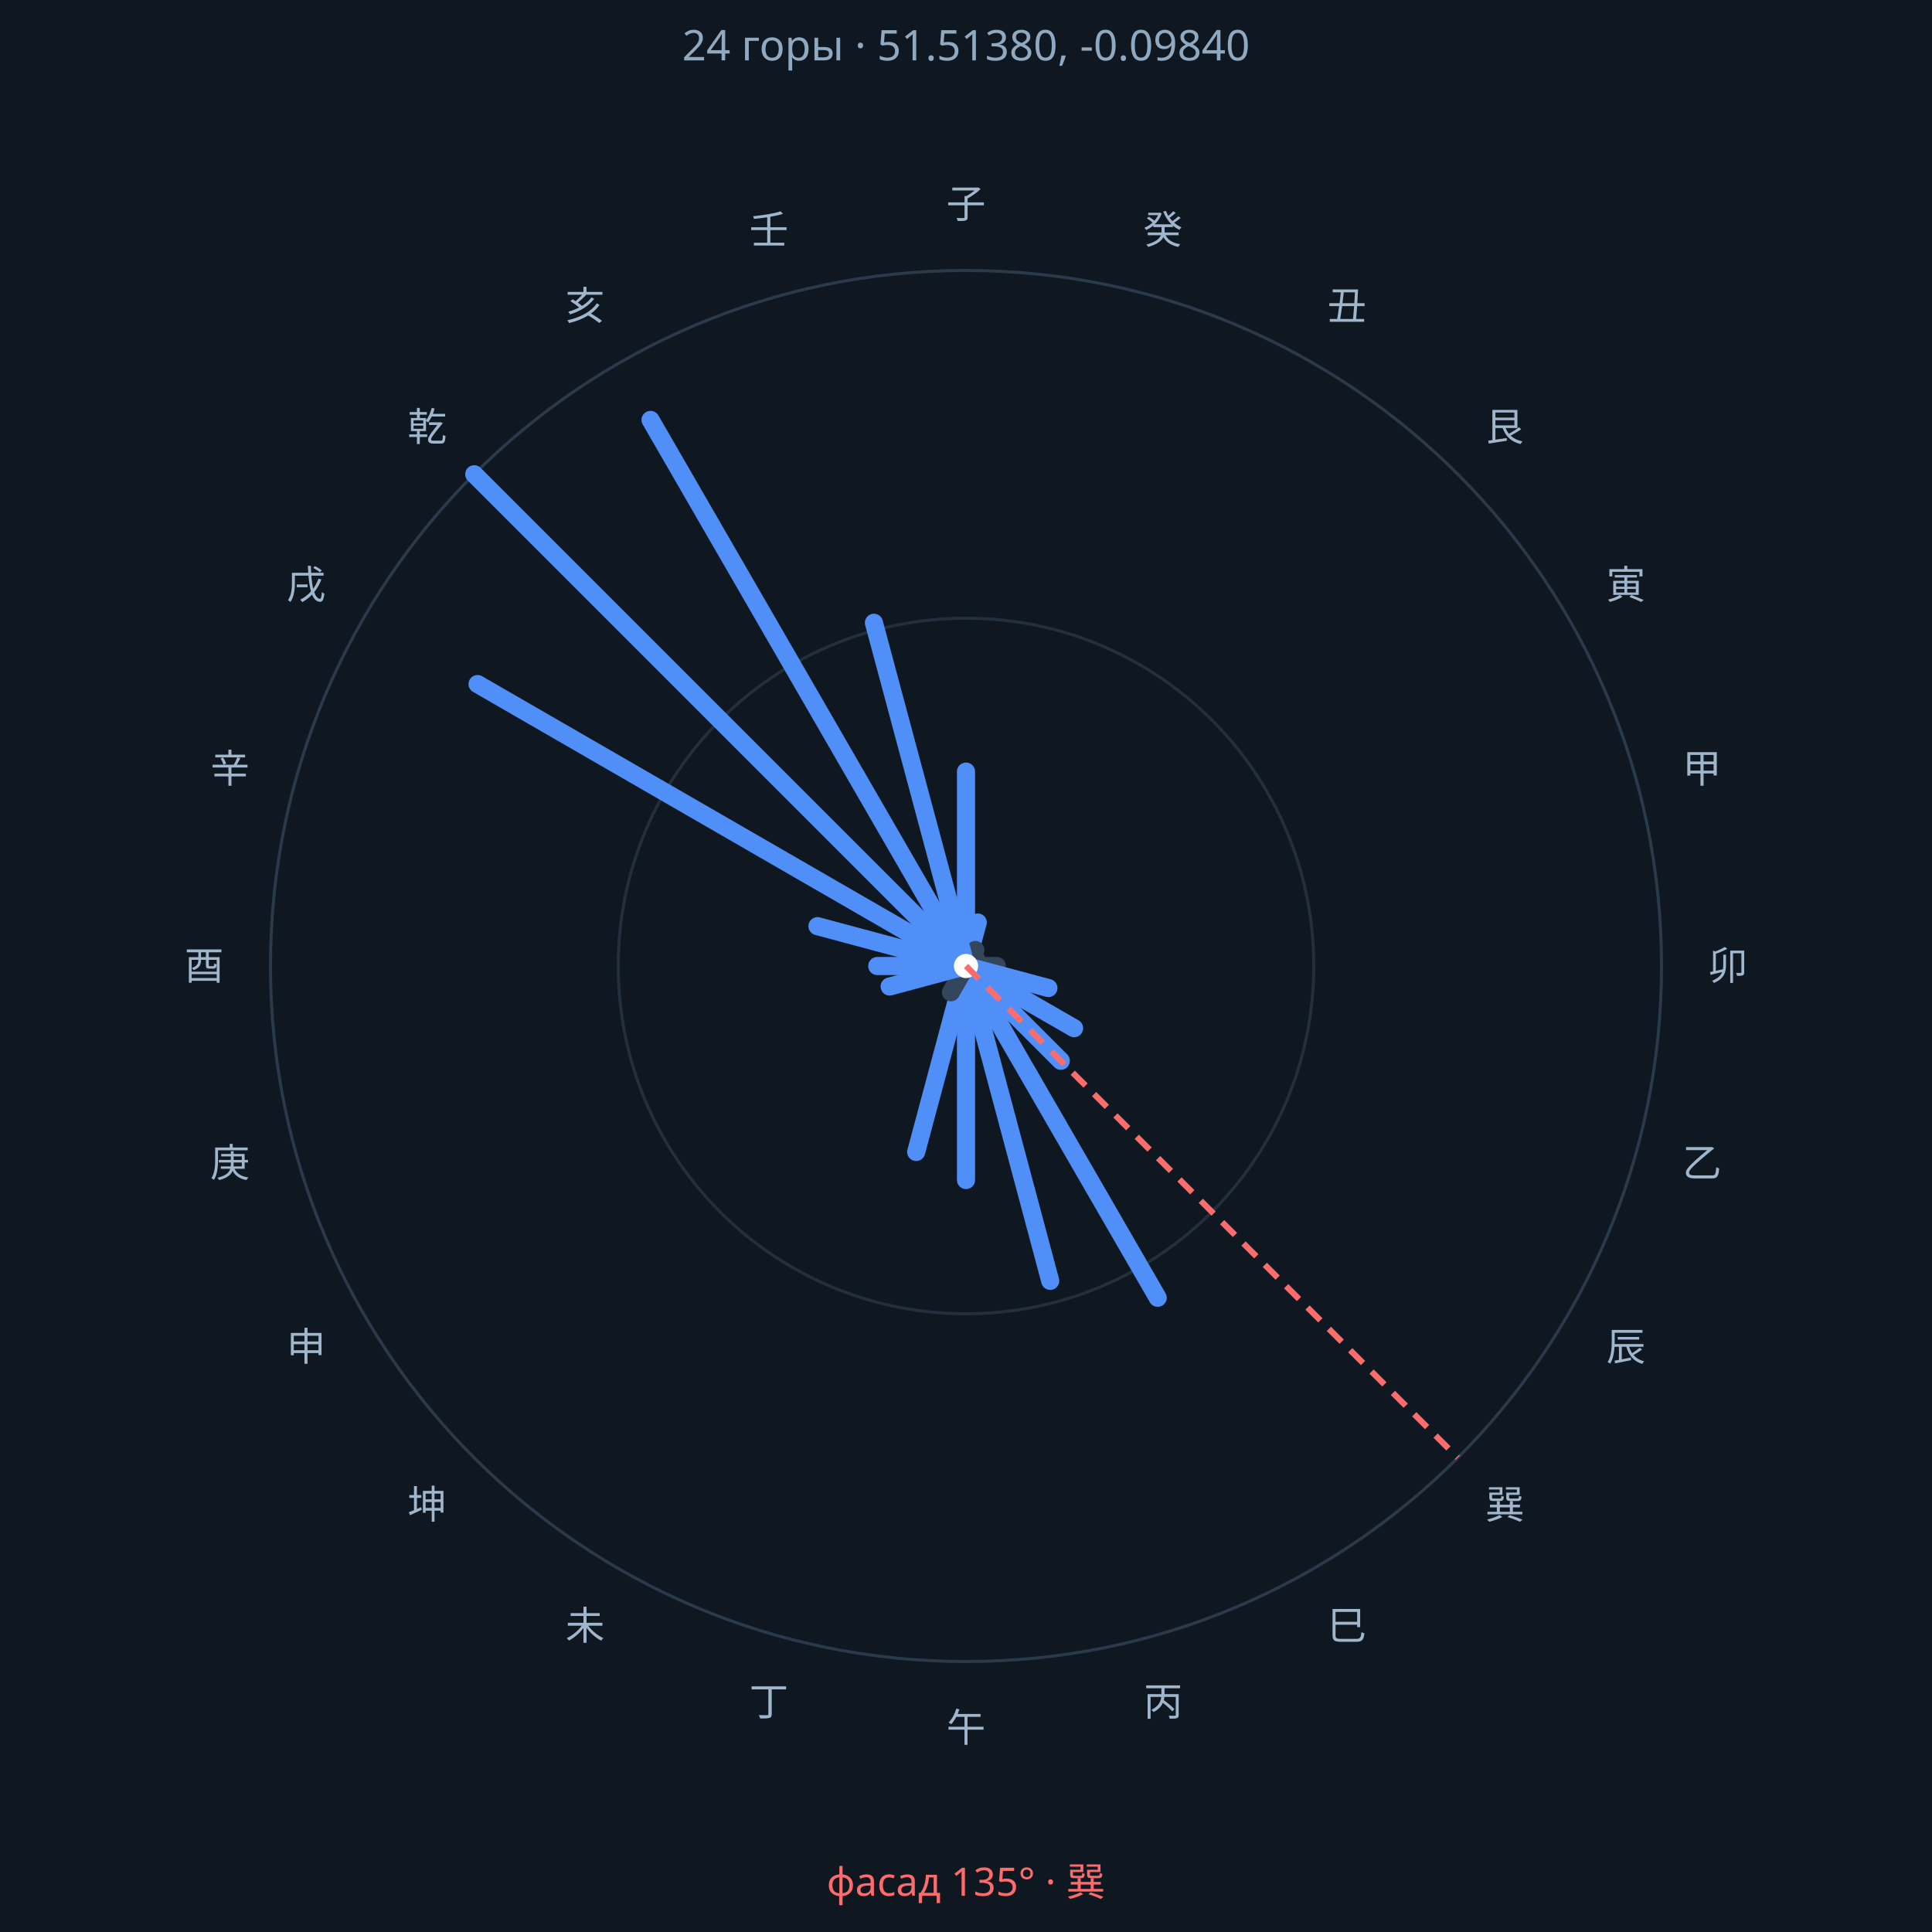
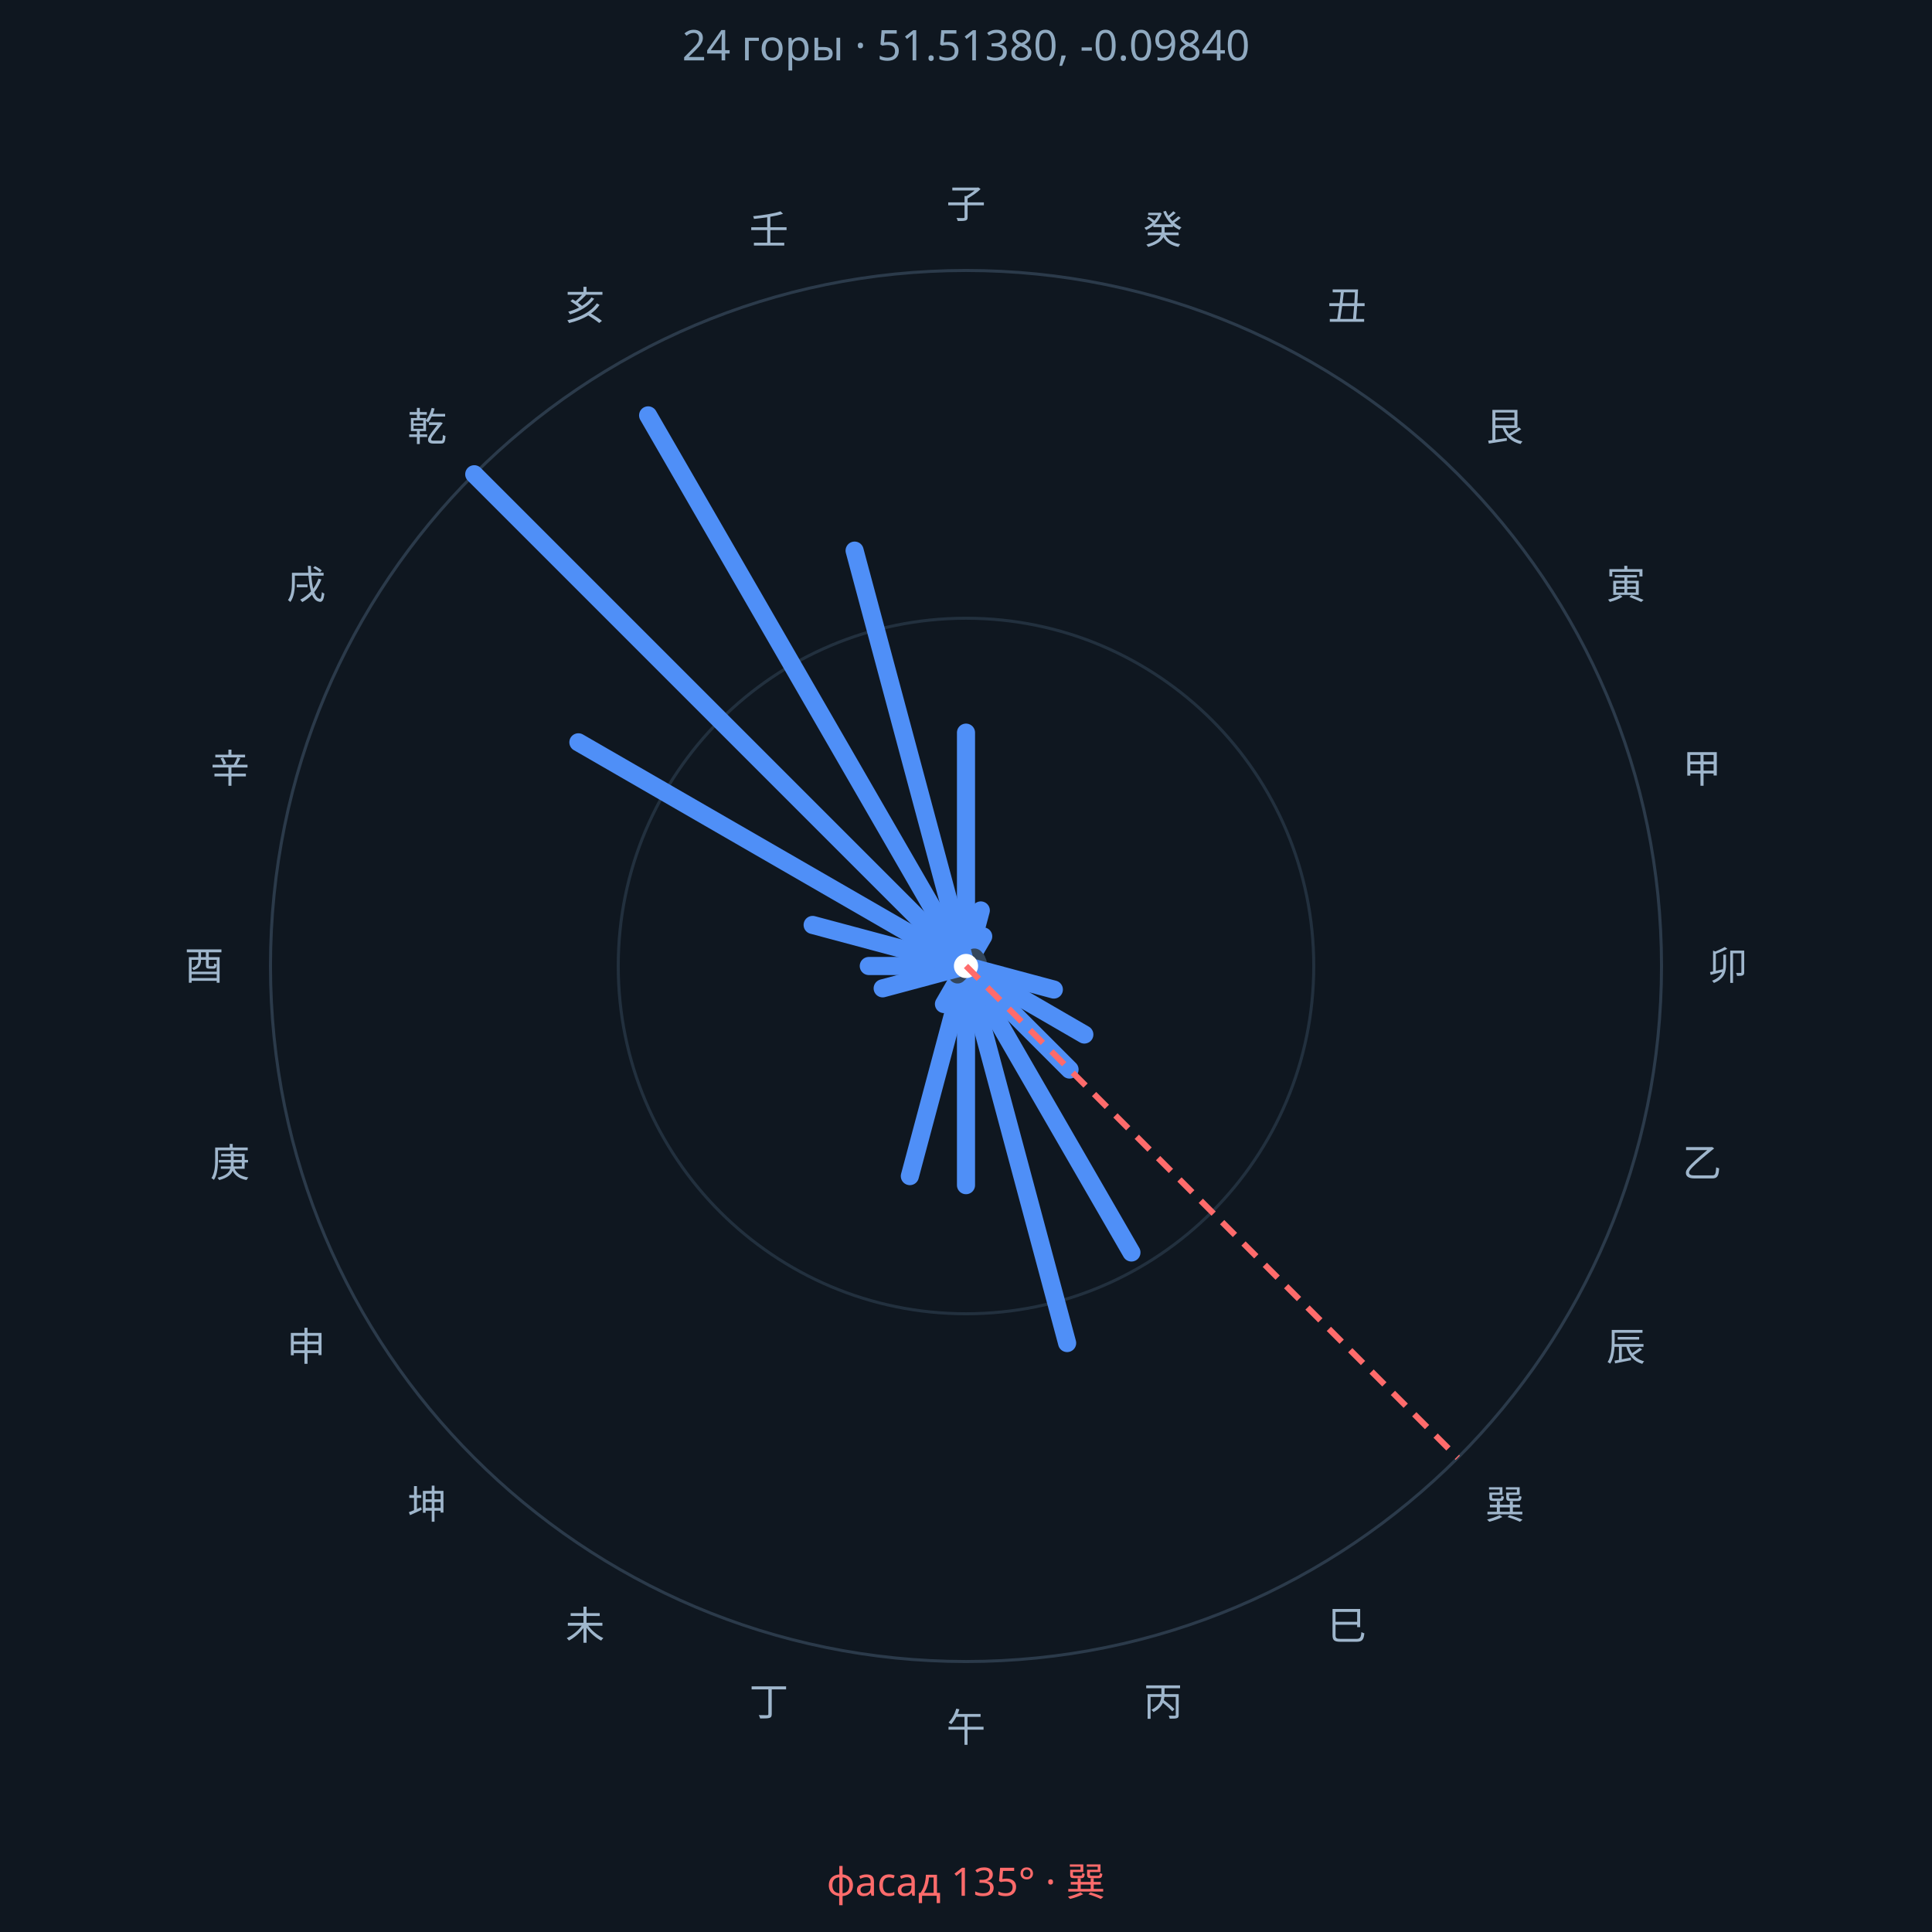
<svg xmlns="http://www.w3.org/2000/svg" width="640" height="640" viewBox="0 0 640 640">
  <rect width="640" height="640" fill="#0f1720" />
  <circle cx="320.0" cy="320.0" r="230.4" fill="none" stroke="#2b3a4a" />
  <circle cx="320.0" cy="320.0" r="115.2" fill="none" stroke="#22303e" />
  <text x="320.0" y="20" fill="#8fa9c0" font-size="14" text-anchor="middle" font-family="sans-serif">24 горы · 51.51380, -0.09840</text>
-   <line x1="320.0" y1="320.0" x2="320.0" y2="255.6" stroke="#4f8ff7" stroke-width="6" stroke-linecap="round" />
+   <line x1="320.0" y1="320.0" x2="320.0" y2="242.7" stroke="#4f8ff7" stroke-width="6" stroke-linecap="round" />
  <text x="320.0" y="67.6" fill="#9fb6cc" font-size="13" text-anchor="middle" dominant-baseline="middle" font-family="sans-serif">子</text>
-   <line x1="320.0" y1="320.0" x2="323.9" y2="305.6" stroke="#4f8ff7" stroke-width="6" stroke-linecap="round" />
+   <line x1="320.0" y1="320.0" x2="324.9" y2="301.6" stroke="#4f8ff7" stroke-width="6" stroke-linecap="round" />
  <text x="385.3" y="76.2" fill="#9fb6cc" font-size="13" text-anchor="middle" dominant-baseline="middle" font-family="sans-serif">癸</text>
-   <line x1="320.0" y1="320.0" x2="323.1" y2="314.7" stroke="#33465c" stroke-width="6" stroke-linecap="round" />
+   <line x1="320.0" y1="320.0" x2="325.7" y2="310.2" stroke="#4f8ff7" stroke-width="6" stroke-linecap="round" />
  <text x="446.2" y="101.4" fill="#9fb6cc" font-size="13" text-anchor="middle" dominant-baseline="middle" font-family="sans-serif">丑</text>
  <line x1="320.0" y1="320.0" x2="322.8" y2="317.2" stroke="#33465c" stroke-width="6" stroke-linecap="round" />
  <text x="498.5" y="141.5" fill="#9fb6cc" font-size="13" text-anchor="middle" dominant-baseline="middle" font-family="sans-serif">艮</text>
  <line x1="320.0" y1="320.0" x2="323.5" y2="318.0" stroke="#33465c" stroke-width="6" stroke-linecap="round" />
  <text x="538.6" y="193.8" fill="#9fb6cc" font-size="13" text-anchor="middle" dominant-baseline="middle" font-family="sans-serif">寅</text>
  <line x1="320.0" y1="320.0" x2="323.9" y2="319.0" stroke="#33465c" stroke-width="6" stroke-linecap="round" />
  <text x="563.8" y="254.7" fill="#9fb6cc" font-size="13" text-anchor="middle" dominant-baseline="middle" font-family="sans-serif">甲</text>
-   <line x1="320.0" y1="320.0" x2="330.2" y2="320.0" stroke="#33465c" stroke-width="6" stroke-linecap="round" />
+   <line x1="320.0" y1="320.0" x2="324.0" y2="320.0" stroke="#33465c" stroke-width="6" stroke-linecap="round" />
  <text x="572.4" y="320.0" fill="#9fb6cc" font-size="13" text-anchor="middle" dominant-baseline="middle" font-family="sans-serif">卯</text>
-   <line x1="320.0" y1="320.0" x2="347.3" y2="327.3" stroke="#4f8ff7" stroke-width="6" stroke-linecap="round" />
+   <line x1="320.0" y1="320.0" x2="349.1" y2="327.8" stroke="#4f8ff7" stroke-width="6" stroke-linecap="round" />
  <text x="563.8" y="385.3" fill="#9fb6cc" font-size="13" text-anchor="middle" dominant-baseline="middle" font-family="sans-serif">乙</text>
-   <line x1="320.0" y1="320.0" x2="355.8" y2="340.6" stroke="#4f8ff7" stroke-width="6" stroke-linecap="round" />
+   <line x1="320.0" y1="320.0" x2="359.2" y2="342.7" stroke="#4f8ff7" stroke-width="6" stroke-linecap="round" />
  <text x="538.6" y="446.2" fill="#9fb6cc" font-size="13" text-anchor="middle" dominant-baseline="middle" font-family="sans-serif">辰</text>
-   <line x1="320.0" y1="320.0" x2="351.4" y2="351.4" stroke="#4f8ff7" stroke-width="6" stroke-linecap="round" />
+   <line x1="320.0" y1="320.0" x2="354.3" y2="354.3" stroke="#4f8ff7" stroke-width="6" stroke-linecap="round" />
  <text x="498.5" y="498.5" fill="#9fb6cc" font-size="13" text-anchor="middle" dominant-baseline="middle" font-family="sans-serif">巽</text>
-   <line x1="320.0" y1="320.0" x2="383.5" y2="429.9" stroke="#4f8ff7" stroke-width="6" stroke-linecap="round" />
+   <line x1="320.0" y1="320.0" x2="374.8" y2="414.9" stroke="#4f8ff7" stroke-width="6" stroke-linecap="round" />
  <text x="446.2" y="538.6" fill="#9fb6cc" font-size="13" text-anchor="middle" dominant-baseline="middle" font-family="sans-serif">巳</text>
-   <line x1="320.0" y1="320.0" x2="347.9" y2="424.3" stroke="#4f8ff7" stroke-width="6" stroke-linecap="round" />
+   <line x1="320.0" y1="320.0" x2="353.5" y2="444.9" stroke="#4f8ff7" stroke-width="6" stroke-linecap="round" />
  <text x="385.3" y="563.8" fill="#9fb6cc" font-size="13" text-anchor="middle" dominant-baseline="middle" font-family="sans-serif">丙</text>
-   <line x1="320.0" y1="320.0" x2="320.0" y2="390.9" stroke="#4f8ff7" stroke-width="6" stroke-linecap="round" />
+   <line x1="320.0" y1="320.0" x2="320.0" y2="392.6" stroke="#4f8ff7" stroke-width="6" stroke-linecap="round" />
  <text x="320.0" y="572.4" fill="#9fb6cc" font-size="13" text-anchor="middle" dominant-baseline="middle" font-family="sans-serif">午</text>
-   <line x1="320.0" y1="320.0" x2="303.5" y2="381.6" stroke="#4f8ff7" stroke-width="6" stroke-linecap="round" />
+   <line x1="320.0" y1="320.0" x2="301.4" y2="389.6" stroke="#4f8ff7" stroke-width="6" stroke-linecap="round" />
  <text x="254.7" y="563.8" fill="#9fb6cc" font-size="13" text-anchor="middle" dominant-baseline="middle" font-family="sans-serif">丁</text>
-   <line x1="320.0" y1="320.0" x2="315.0" y2="328.7" stroke="#33465c" stroke-width="6" stroke-linecap="round" />
+   <line x1="320.0" y1="320.0" x2="312.7" y2="332.6" stroke="#4f8ff7" stroke-width="6" stroke-linecap="round" />
  <text x="193.8" y="538.6" fill="#9fb6cc" font-size="13" text-anchor="middle" dominant-baseline="middle" font-family="sans-serif">未</text>
  <line x1="320.0" y1="320.0" x2="317.2" y2="322.8" stroke="#33465c" stroke-width="6" stroke-linecap="round" />
  <text x="141.5" y="498.5" fill="#9fb6cc" font-size="13" text-anchor="middle" dominant-baseline="middle" font-family="sans-serif">坤</text>
  <line x1="320.0" y1="320.0" x2="316.5" y2="322.0" stroke="#33465c" stroke-width="6" stroke-linecap="round" />
  <text x="101.4" y="446.2" fill="#9fb6cc" font-size="13" text-anchor="middle" dominant-baseline="middle" font-family="sans-serif">申</text>
-   <line x1="320.0" y1="320.0" x2="294.7" y2="326.8" stroke="#4f8ff7" stroke-width="6" stroke-linecap="round" />
+   <line x1="320.0" y1="320.0" x2="292.4" y2="327.4" stroke="#4f8ff7" stroke-width="6" stroke-linecap="round" />
  <text x="76.2" y="385.3" fill="#9fb6cc" font-size="13" text-anchor="middle" dominant-baseline="middle" font-family="sans-serif">庚</text>
-   <line x1="320.0" y1="320.0" x2="290.6" y2="320.0" stroke="#4f8ff7" stroke-width="6" stroke-linecap="round" />
+   <line x1="320.0" y1="320.0" x2="287.8" y2="320.0" stroke="#4f8ff7" stroke-width="6" stroke-linecap="round" />
  <text x="67.6" y="320.0" fill="#9fb6cc" font-size="13" text-anchor="middle" dominant-baseline="middle" font-family="sans-serif">酉</text>
-   <line x1="320.0" y1="320.0" x2="270.8" y2="306.8" stroke="#4f8ff7" stroke-width="6" stroke-linecap="round" />
+   <line x1="320.0" y1="320.0" x2="269.2" y2="306.4" stroke="#4f8ff7" stroke-width="6" stroke-linecap="round" />
  <text x="76.2" y="254.7" fill="#9fb6cc" font-size="13" text-anchor="middle" dominant-baseline="middle" font-family="sans-serif">辛</text>
-   <line x1="320.0" y1="320.0" x2="158.2" y2="226.6" stroke="#4f8ff7" stroke-width="6" stroke-linecap="round" />
+   <line x1="320.0" y1="320.0" x2="191.6" y2="245.9" stroke="#4f8ff7" stroke-width="6" stroke-linecap="round" />
  <text x="101.4" y="193.8" fill="#9fb6cc" font-size="13" text-anchor="middle" dominant-baseline="middle" font-family="sans-serif">戌</text>
  <line x1="320.0" y1="320.0" x2="157.1" y2="157.1" stroke="#4f8ff7" stroke-width="6" stroke-linecap="round" />
  <text x="141.5" y="141.5" fill="#9fb6cc" font-size="13" text-anchor="middle" dominant-baseline="middle" font-family="sans-serif">乾</text>
-   <line x1="320.0" y1="320.0" x2="215.5" y2="139.1" stroke="#4f8ff7" stroke-width="6" stroke-linecap="round" />
+   <line x1="320.0" y1="320.0" x2="214.7" y2="137.6" stroke="#4f8ff7" stroke-width="6" stroke-linecap="round" />
  <text x="193.8" y="101.4" fill="#9fb6cc" font-size="13" text-anchor="middle" dominant-baseline="middle" font-family="sans-serif">亥</text>
-   <line x1="320.0" y1="320.0" x2="289.5" y2="206.3" stroke="#4f8ff7" stroke-width="6" stroke-linecap="round" />
+   <line x1="320.0" y1="320.0" x2="283.1" y2="182.4" stroke="#4f8ff7" stroke-width="6" stroke-linecap="round" />
  <text x="254.7" y="76.2" fill="#9fb6cc" font-size="13" text-anchor="middle" dominant-baseline="middle" font-family="sans-serif">壬</text>
  <circle cx="320.0" cy="320.0" r="4" fill="#ffffff" />
  <line x1="320.0" y1="320.0" x2="482.9" y2="482.9" stroke="#ff6b6b" stroke-width="2" stroke-dasharray="6 4" />
  <text x="320.0" y="628" fill="#ff6b6b" font-size="13" text-anchor="middle" font-family="sans-serif">фасад 135° · 巽</text>
</svg>
